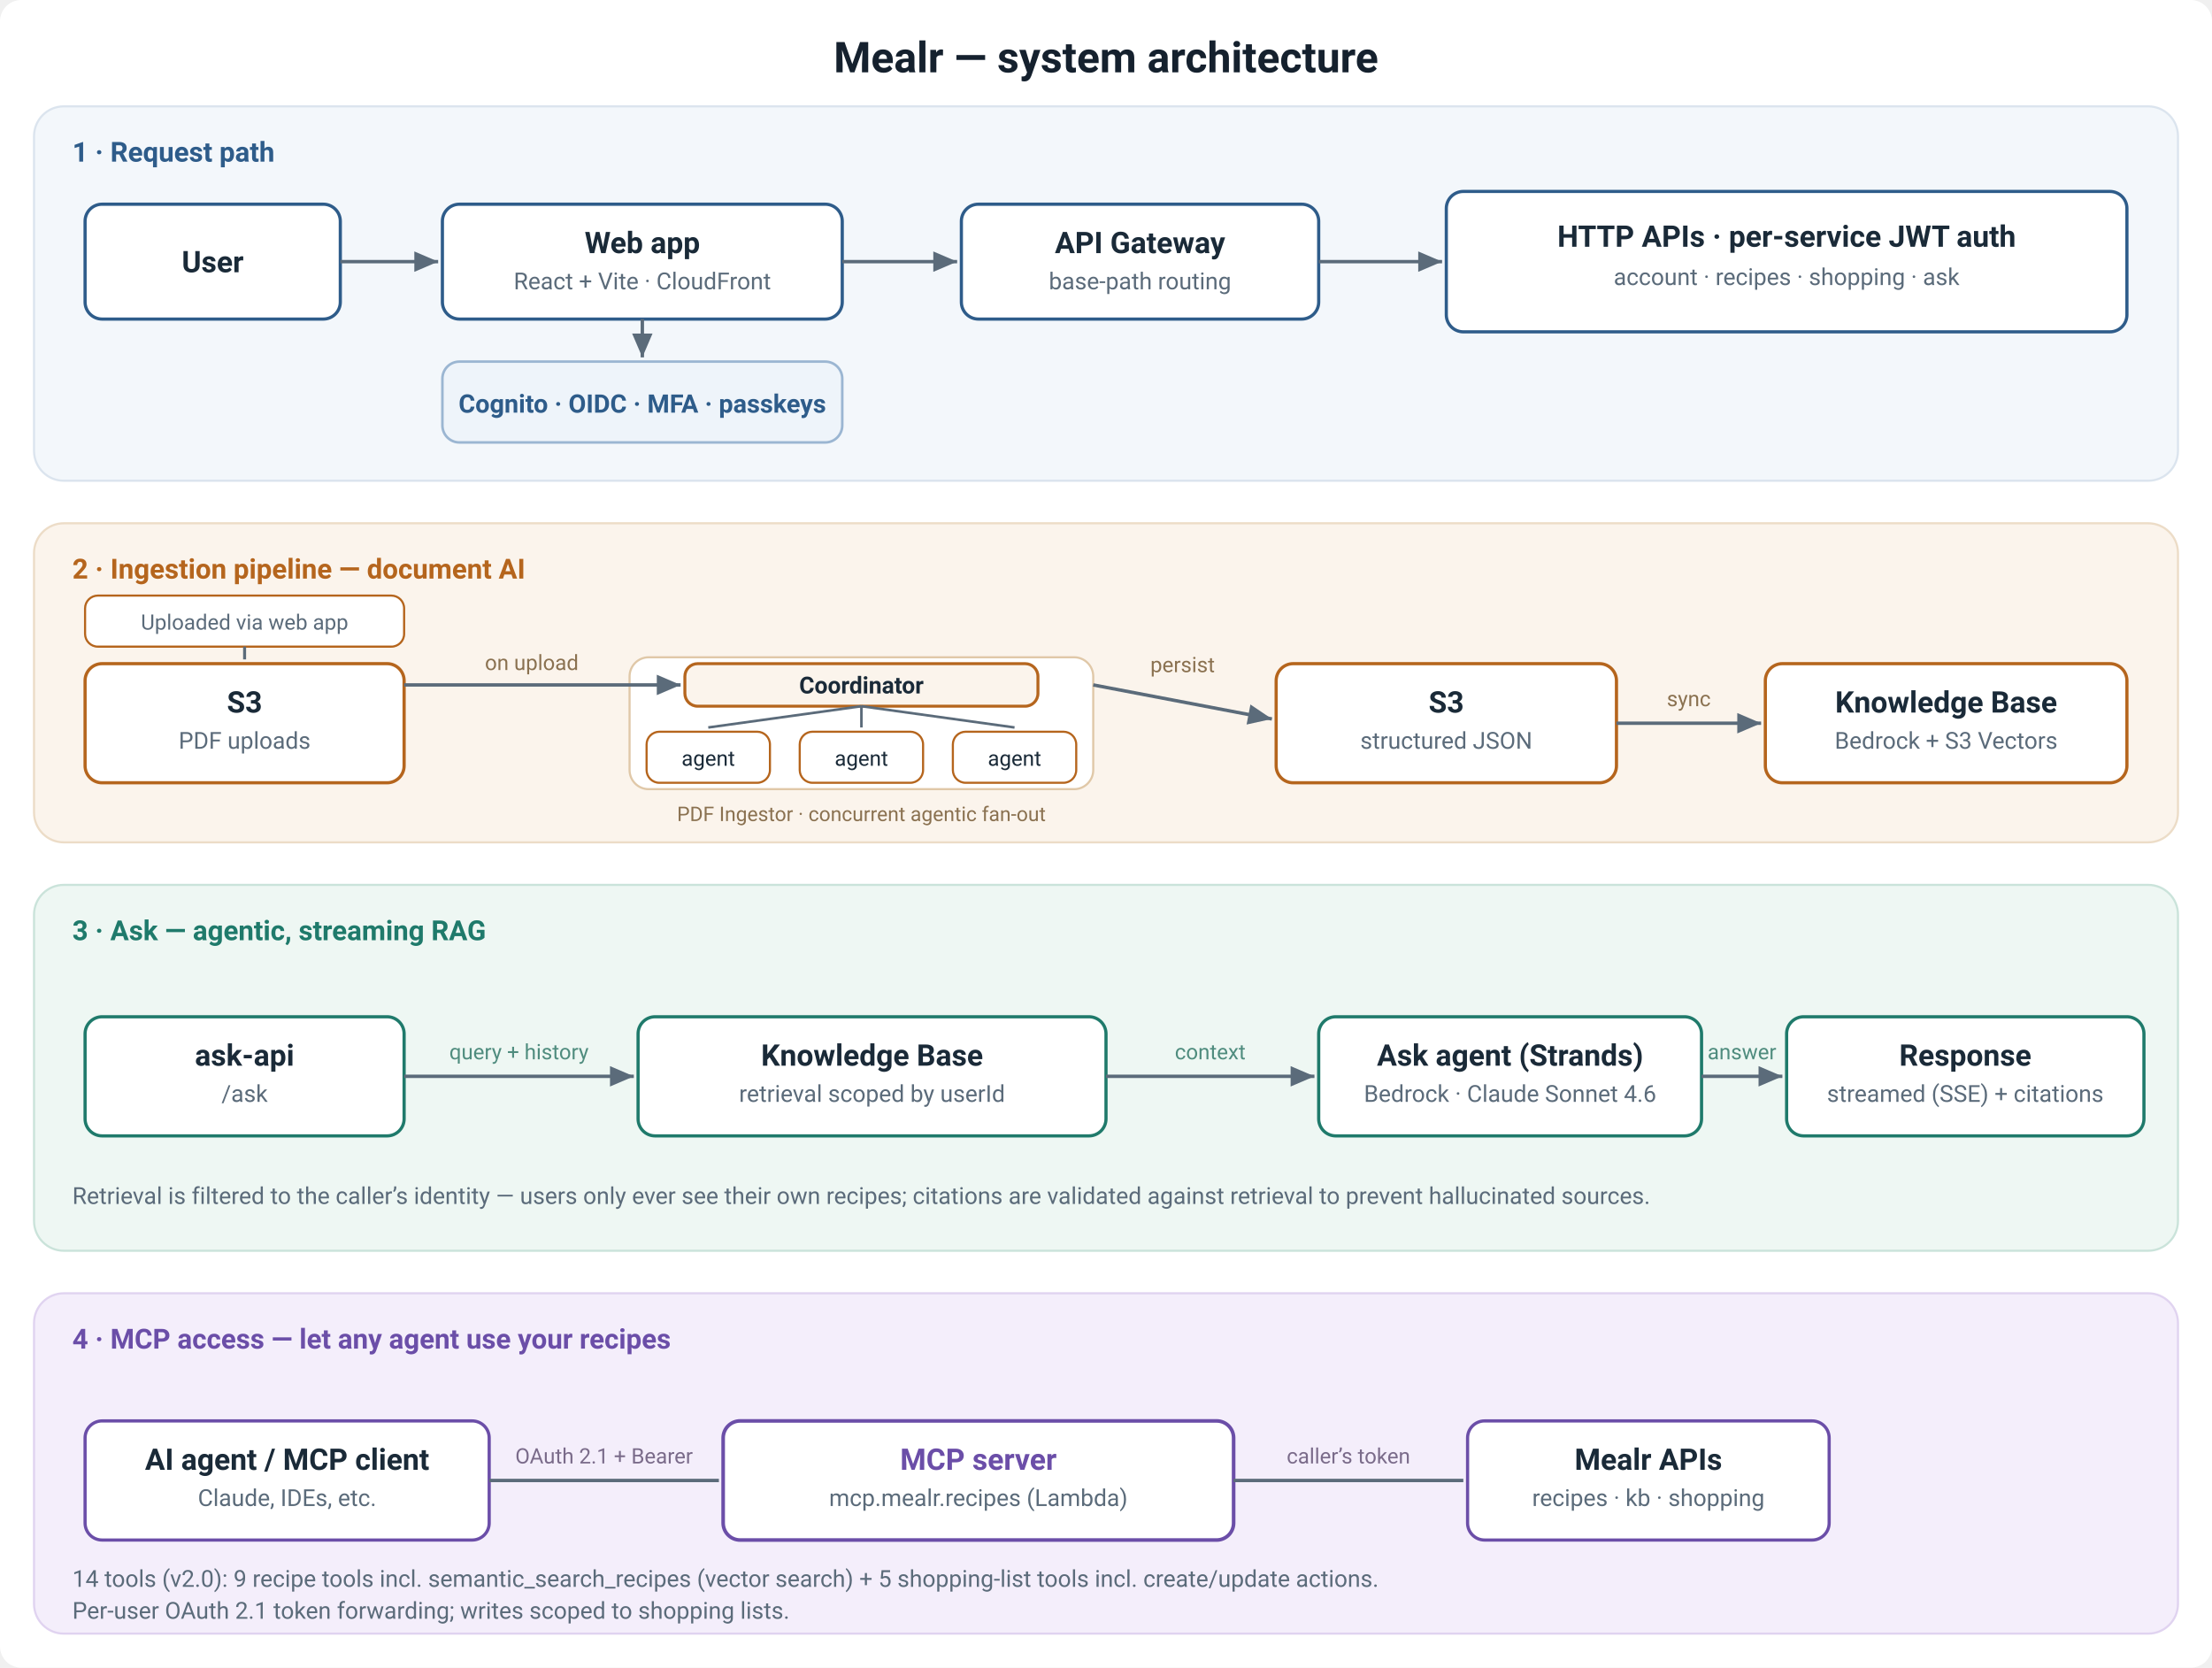
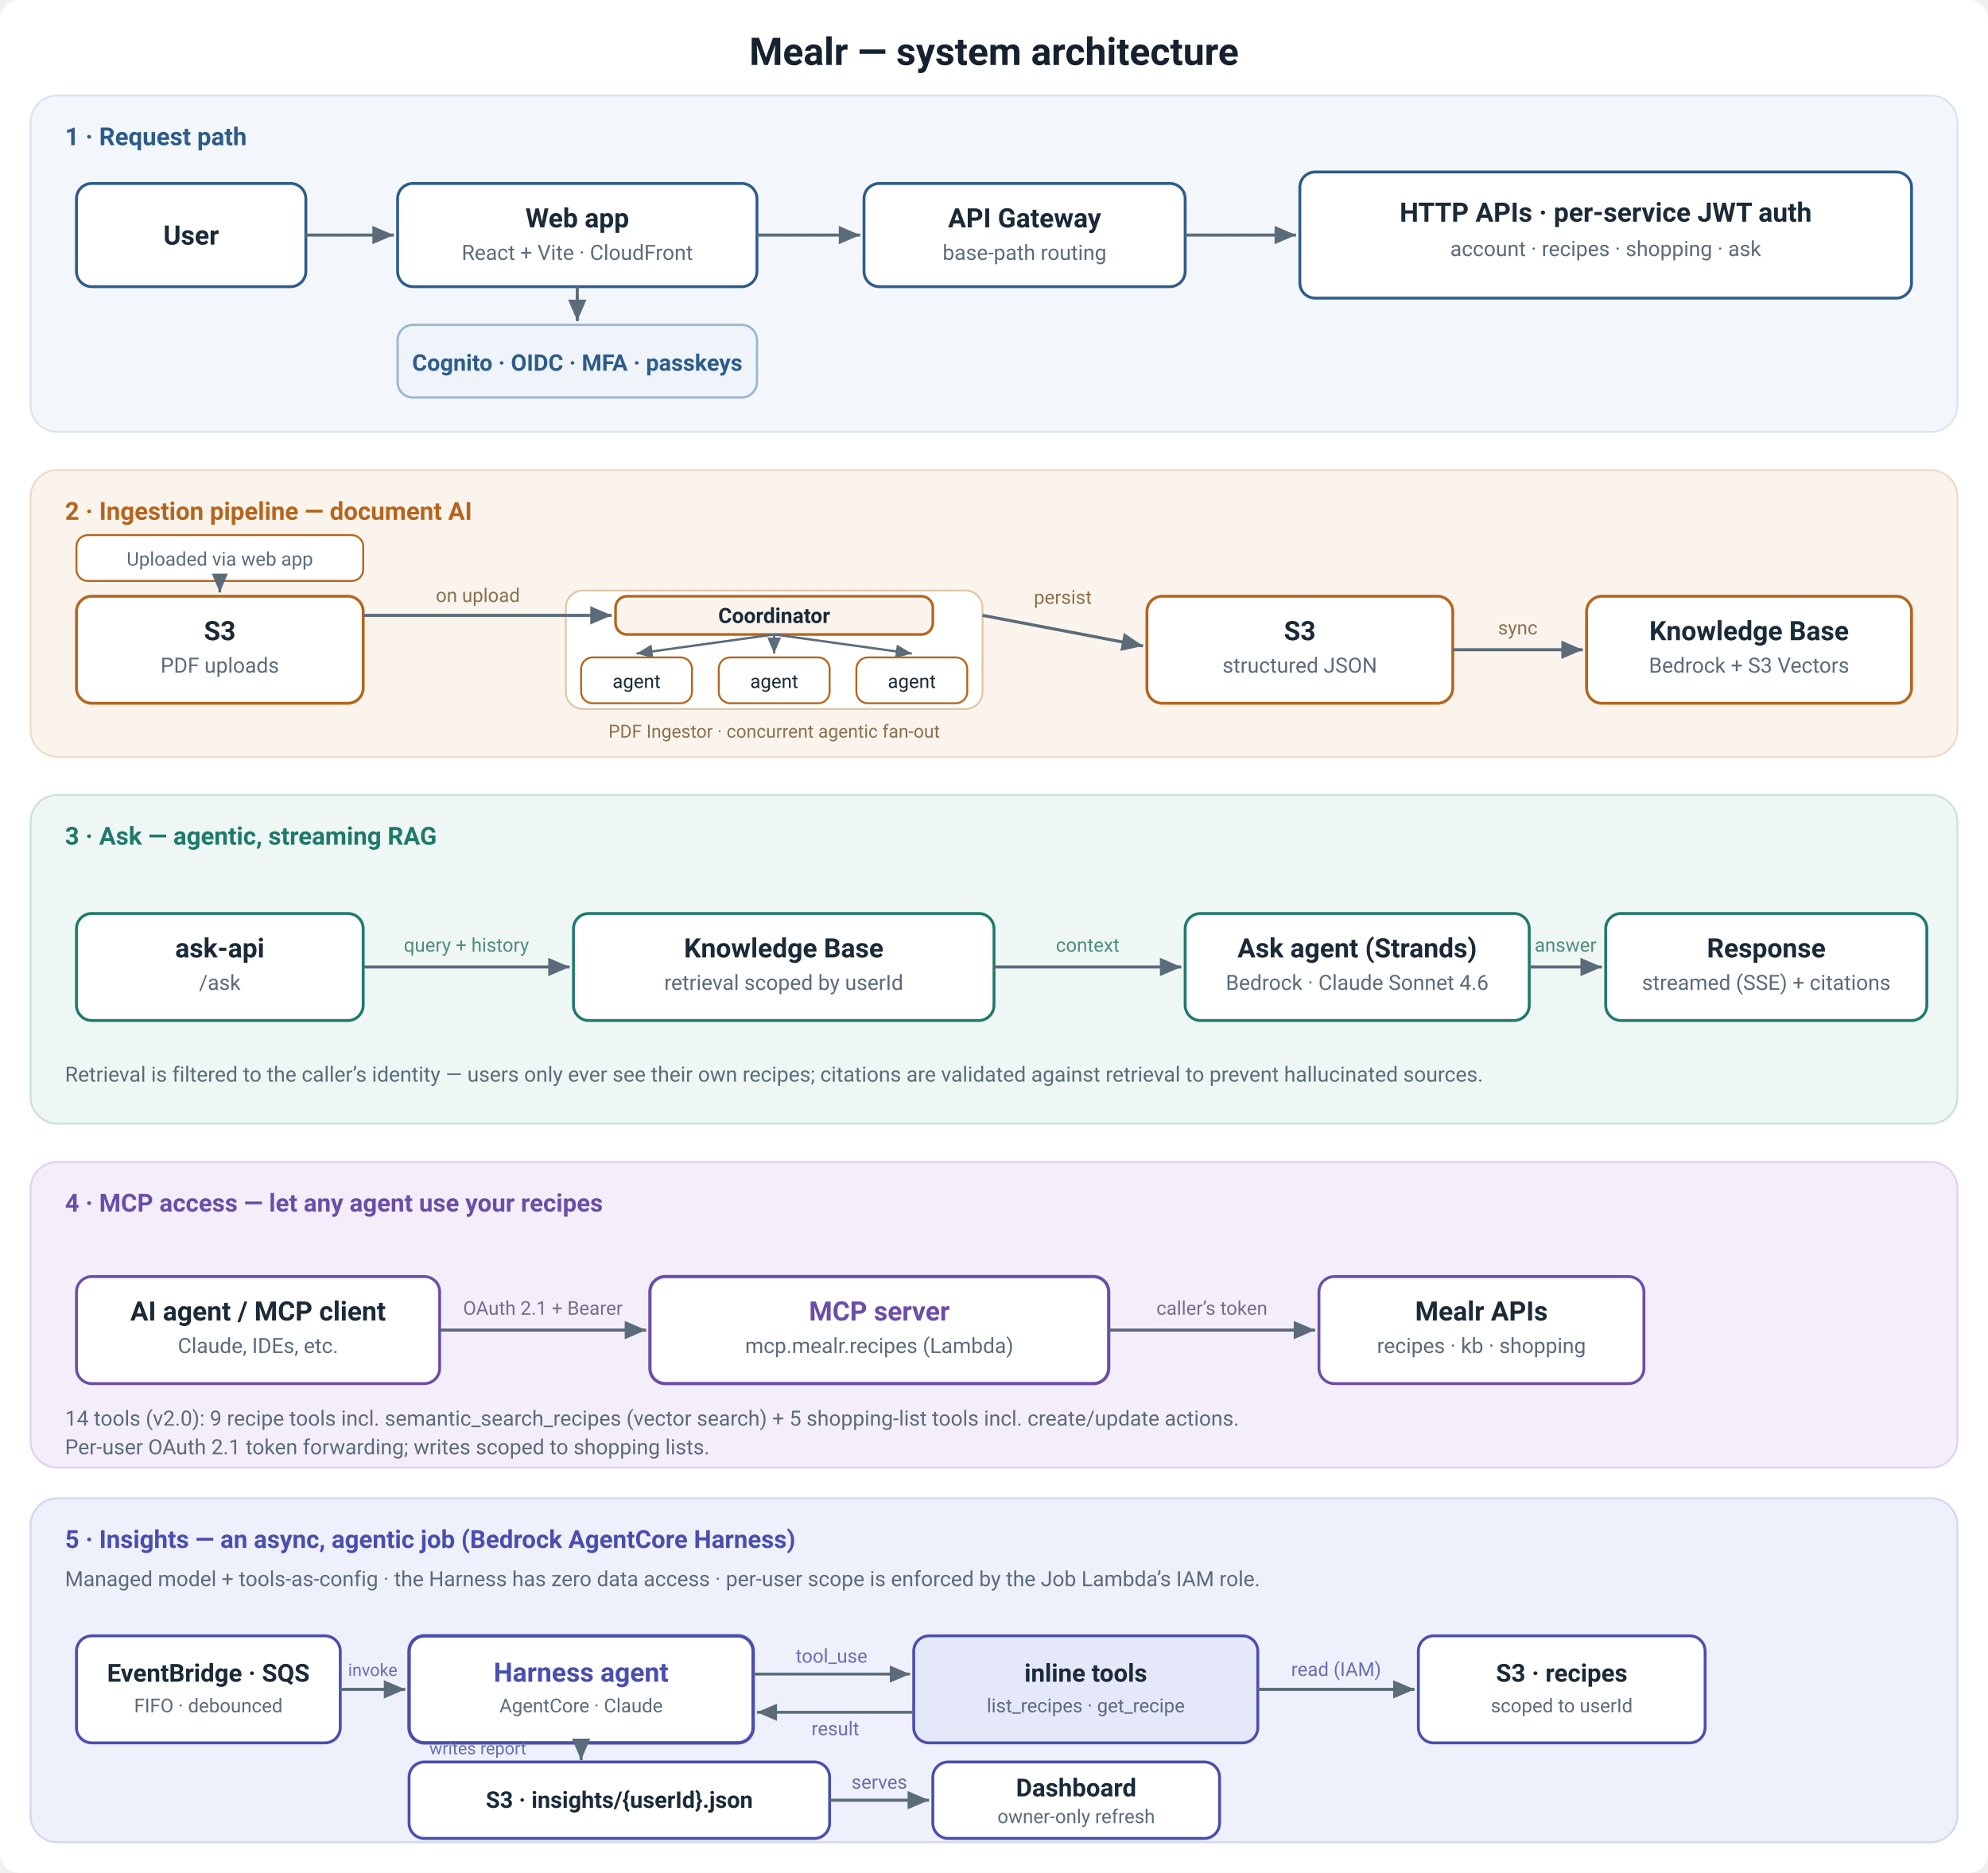
- <svg xmlns="http://www.w3.org/2000/svg" viewBox="0 0 1040 784" font-family="-apple-system, BlinkMacSystemFont, 'Segoe UI', Roboto, Helvetica, Arial, sans-serif">
+ <svg xmlns="http://www.w3.org/2000/svg" viewBox="0 0 1040 980" font-family="-apple-system, BlinkMacSystemFont, 'Segoe UI', Roboto, Helvetica, Arial, sans-serif">
  <defs>
    <marker id="arrow" markerWidth="9" markerHeight="9" refX="7" refY="3" orient="auto" markerUnits="strokeWidth">
      <path d="M0,0 L7,3 L0,6 Z" fill="#5b6b7a" />
    </marker>
+     <marker id="ar" markerWidth="9" markerHeight="9" refX="7" refY="3" orient="auto" markerUnits="strokeWidth">
+       <path d="M0,0 L7,3 L0,6 Z" fill="#5b6b7a" />
+     </marker>
  </defs>
-   <rect x="0" y="0" width="1040" height="784" rx="10" fill="#ffffff" />
+   <rect x="0" y="0" width="1040" height="980" rx="10" fill="#ffffff" />
  <text x="520" y="34" text-anchor="middle" font-size="20" font-weight="700" fill="#15212e">Mealr — system architecture</text>
  <rect x="16" y="50" width="1008" height="176" rx="14" fill="#f3f7fb" stroke="#dbe4ee" />
  <text x="34" y="76" font-size="13" font-weight="700" fill="#2E5C8A">1 · Request path</text>
  <rect x="40" y="96" width="120" height="54" rx="8" fill="#fff" stroke="#2E5C8A" stroke-width="1.5" />
  <text x="100" y="128" text-anchor="middle" font-size="14" font-weight="600" fill="#1a2a38">User</text>
  <rect x="208" y="96" width="188" height="54" rx="8" fill="#fff" stroke="#2E5C8A" stroke-width="1.5" />
  <text x="302" y="119" text-anchor="middle" font-size="14" font-weight="600" fill="#1a2a38">Web app</text>
  <text x="302" y="136" text-anchor="middle" font-size="11" fill="#5b6b7a">React + Vite · CloudFront</text>
  <rect x="452" y="96" width="168" height="54" rx="8" fill="#fff" stroke="#2E5C8A" stroke-width="1.5" />
  <text x="536" y="119" text-anchor="middle" font-size="14" font-weight="600" fill="#1a2a38">API Gateway</text>
  <text x="536" y="136" text-anchor="middle" font-size="11" fill="#5b6b7a">base-path routing</text>
  <rect x="680" y="90" width="320" height="66" rx="8" fill="#fff" stroke="#2E5C8A" stroke-width="1.5" />
  <text x="840" y="116" text-anchor="middle" font-size="14" font-weight="600" fill="#1a2a38">HTTP APIs · per-service JWT auth</text>
  <text x="840" y="134" text-anchor="middle" font-size="11" fill="#5b6b7a">account · recipes · shopping · ask</text>
  <rect x="208" y="170" width="188" height="38" rx="8" fill="#eef4fa" stroke="#9bb6d2" stroke-width="1.2" />
  <text x="302" y="194" text-anchor="middle" font-size="12" font-weight="600" fill="#2E5C8A">Cognito · OIDC · MFA · passkeys</text>
  <line x1="160" y1="123" x2="206" y2="123" stroke="#5b6b7a" stroke-width="1.6" marker-end="url(#arrow)" />
  <line x1="396" y1="123" x2="450" y2="123" stroke="#5b6b7a" stroke-width="1.6" marker-end="url(#arrow)" />
  <line x1="620" y1="123" x2="678" y2="123" stroke="#5b6b7a" stroke-width="1.6" marker-end="url(#arrow)" />
  <line x1="302" y1="150" x2="302" y2="168" stroke="#5b6b7a" stroke-width="1.6" marker-end="url(#arrow)" />
  <rect x="16" y="246" width="1008" height="150" rx="14" fill="#fbf4ec" stroke="#ecdcc7" />
  <text x="34" y="272" font-size="13" font-weight="700" fill="#B5651D">2 · Ingestion pipeline — document AI</text>
  <rect x="40" y="280" width="150" height="24" rx="6" fill="#fff" stroke="#B5651D" />
  <text x="115" y="296" text-anchor="middle" font-size="10" fill="#5b6b7a">Uploaded via web app</text>
  <line x1="115" y1="304" x2="115" y2="310" stroke="#5b6b7a" stroke-width="1.4" marker-end="url(#ar)" />
  <rect x="40" y="312" width="150" height="56" rx="8" fill="#fff" stroke="#B5651D" stroke-width="1.5" />
  <text x="115" y="335" text-anchor="middle" font-size="14" font-weight="600" fill="#1a2a38">S3</text>
  <text x="115" y="352" text-anchor="middle" font-size="11" fill="#5b6b7a">PDF uploads</text>
  <rect x="296" y="309" width="218" height="62" rx="9" fill="#ffffff" stroke="#e0c8a8" />
  <rect x="322" y="312" width="166" height="20" rx="6" fill="#fbf4ec" stroke="#B5651D" stroke-width="1.4" />
  <text x="405" y="326" text-anchor="middle" font-size="11" font-weight="600" fill="#1a2a38">Coordinator</text>
  <line x1="405" y1="332" x2="333" y2="342" stroke="#5b6b7a" stroke-width="1.2" marker-end="url(#ar)" />
  <line x1="405" y1="332" x2="405" y2="342" stroke="#5b6b7a" stroke-width="1.2" marker-end="url(#ar)" />
  <line x1="405" y1="332" x2="477" y2="342" stroke="#5b6b7a" stroke-width="1.2" marker-end="url(#ar)" />
  <rect x="304" y="344" width="58" height="24" rx="6" fill="#fff" stroke="#B5651D" />
  <text x="333" y="360" text-anchor="middle" font-size="10" fill="#1a2a38">agent</text>
  <rect x="376" y="344" width="58" height="24" rx="6" fill="#fff" stroke="#B5651D" />
  <text x="405" y="360" text-anchor="middle" font-size="10" fill="#1a2a38">agent</text>
  <rect x="448" y="344" width="58" height="24" rx="6" fill="#fff" stroke="#B5651D" />
  <text x="477" y="360" text-anchor="middle" font-size="10" fill="#1a2a38">agent</text>
  <text x="405" y="386" text-anchor="middle" font-size="9.5" fill="#8a7150">PDF Ingestor · concurrent agentic fan-out</text>
  <rect x="600" y="312" width="160" height="56" rx="8" fill="#fff" stroke="#B5651D" stroke-width="1.5" />
  <text x="680" y="335" text-anchor="middle" font-size="14" font-weight="600" fill="#1a2a38">S3</text>
  <text x="680" y="352" text-anchor="middle" font-size="11" fill="#5b6b7a">structured JSON</text>
  <rect x="830" y="312" width="170" height="56" rx="8" fill="#fff" stroke="#B5651D" stroke-width="1.5" />
  <text x="915" y="335" text-anchor="middle" font-size="14" font-weight="600" fill="#1a2a38">Knowledge Base</text>
  <text x="915" y="352" text-anchor="middle" font-size="11" fill="#5b6b7a">Bedrock + S3 Vectors</text>
  <line x1="190" y1="322" x2="320" y2="322" stroke="#5b6b7a" stroke-width="1.6" marker-end="url(#arrow)" />
  <text x="250" y="315" text-anchor="middle" font-size="10" fill="#8a7150">on upload</text>
  <line x1="514" y1="322" x2="598" y2="338" stroke="#5b6b7a" stroke-width="1.6" marker-end="url(#arrow)" />
  <text x="556" y="316" text-anchor="middle" font-size="10" fill="#8a7150">persist</text>
  <line x1="760" y1="340" x2="828" y2="340" stroke="#5b6b7a" stroke-width="1.6" marker-end="url(#arrow)" />
  <text x="794" y="332" text-anchor="middle" font-size="10" fill="#8a7150">sync</text>
  <rect x="16" y="416" width="1008" height="172" rx="14" fill="#eef7f3" stroke="#cae3da" />
  <text x="34" y="442" font-size="13" font-weight="700" fill="#1F7A6B">3 · Ask — agentic, streaming RAG</text>
  <rect x="40" y="478" width="150" height="56" rx="8" fill="#fff" stroke="#1F7A6B" stroke-width="1.5" />
  <text x="115" y="501" text-anchor="middle" font-size="14" font-weight="600" fill="#1a2a38">ask-api</text>
  <text x="115" y="518" text-anchor="middle" font-size="11" fill="#5b6b7a">/ask</text>
  <rect x="300" y="478" width="220" height="56" rx="8" fill="#fff" stroke="#1F7A6B" stroke-width="1.5" />
  <text x="410" y="501" text-anchor="middle" font-size="14" font-weight="600" fill="#1a2a38">Knowledge Base</text>
  <text x="410" y="518" text-anchor="middle" font-size="11" fill="#5b6b7a">retrieval scoped by userId</text>
  <rect x="620" y="478" width="180" height="56" rx="8" fill="#fff" stroke="#1F7A6B" stroke-width="1.5" />
  <text x="710" y="501" text-anchor="middle" font-size="14" font-weight="600" fill="#1a2a38">Ask agent (Strands)</text>
  <text x="710" y="518" text-anchor="middle" font-size="11" fill="#5b6b7a">Bedrock · Claude Sonnet 4.6</text>
  <rect x="840" y="478" width="168" height="56" rx="8" fill="#fff" stroke="#1F7A6B" stroke-width="1.5" />
  <text x="924" y="501" text-anchor="middle" font-size="14" font-weight="600" fill="#1a2a38">Response</text>
  <text x="924" y="518" text-anchor="middle" font-size="11" fill="#5b6b7a">streamed (SSE) + citations</text>
  <line x1="190" y1="506" x2="298" y2="506" stroke="#5b6b7a" stroke-width="1.6" marker-end="url(#arrow)" />
  <text x="244" y="498" text-anchor="middle" font-size="10" fill="#4f8c7e">query + history</text>
  <line x1="520" y1="506" x2="618" y2="506" stroke="#5b6b7a" stroke-width="1.6" marker-end="url(#arrow)" />
  <text x="569" y="498" text-anchor="middle" font-size="10" fill="#4f8c7e">context</text>
  <line x1="800" y1="506" x2="838" y2="506" stroke="#5b6b7a" stroke-width="1.6" marker-end="url(#arrow)" />
  <text x="819" y="498" text-anchor="middle" font-size="10" fill="#4f8c7e">answer</text>
  <text x="34" y="566" font-size="11" fill="#5b6b7a">Retrieval is filtered to the caller’s identity — users only ever see their own recipes; citations are validated against retrieval to prevent hallucinated sources.</text>
  <rect x="16" y="608" width="1008" height="160" rx="14" fill="#f4eefb" stroke="#e0d3f0" />
  <text x="34" y="634" font-size="13" font-weight="700" fill="#6b4ea8">4 · MCP access — let any agent use your recipes</text>
  <rect x="40" y="668" width="190" height="56" rx="8" fill="#fff" stroke="#6b4ea8" stroke-width="1.5" />
  <text x="135" y="691" text-anchor="middle" font-size="14" font-weight="600" fill="#1a2a38">AI agent / MCP client</text>
  <text x="135" y="708" text-anchor="middle" font-size="11" fill="#5b6b7a">Claude, IDEs, etc.</text>
  <rect x="340" y="668" width="240" height="56" rx="8" fill="#fff" stroke="#6b4ea8" stroke-width="1.7" />
  <text x="460" y="691" text-anchor="middle" font-size="14" font-weight="600" fill="#6b4ea8">MCP server</text>
  <text x="460" y="708" text-anchor="middle" font-size="11" fill="#5b6b7a">mcp.mealr.recipes (Lambda)</text>
  <rect x="690" y="668" width="170" height="56" rx="8" fill="#fff" stroke="#6b4ea8" stroke-width="1.5" />
  <text x="775" y="691" text-anchor="middle" font-size="14" font-weight="600" fill="#1a2a38">Mealr APIs</text>
  <text x="775" y="708" text-anchor="middle" font-size="11" fill="#5b6b7a">recipes · kb · shopping</text>
  <line x1="230" y1="696" x2="338" y2="696" stroke="#5b6b7a" stroke-width="1.6" marker-end="url(#ar)" />
  <text x="284" y="688" text-anchor="middle" font-size="10" fill="#7a6b8a">OAuth 2.1 + Bearer</text>
  <line x1="580" y1="696" x2="688" y2="696" stroke="#5b6b7a" stroke-width="1.6" marker-end="url(#ar)" />
  <text x="634" y="688" text-anchor="middle" font-size="10" fill="#7a6b8a">caller’s token</text>
  <text x="34" y="746" font-size="11" fill="#5b6b7a">14 tools (v2.0): 9 recipe tools incl. semantic_search_recipes (vector search) + 5 shopping-list tools incl. create/update actions.</text>
  <text x="34" y="761" font-size="11" fill="#5b6b7a">Per-user OAuth 2.1 token forwarding; writes scoped to shopping lists.</text>
+   <rect x="16" y="784" width="1008" height="180" rx="14" fill="#eef0fb" stroke="#d3d7f0" />
+   <text x="34" y="810" font-size="13" font-weight="700" fill="#4a4eae">5 · Insights — an async, agentic job (Bedrock AgentCore Harness)</text>
+   <text x="34" y="830" font-size="11" fill="#5b6b7a">Managed model + tools-as-config · the Harness has zero data access · per-user scope is enforced by the Job Lambda’s IAM role.</text>
+   <rect x="40" y="856" width="138" height="56" rx="8" fill="#fff" stroke="#4a4eae" stroke-width="1.5" />
+   <text x="109" y="880" text-anchor="middle" font-size="13" font-weight="600" fill="#1a2a38">EventBridge · SQS</text>
+   <text x="109" y="896" text-anchor="middle" font-size="10" fill="#5b6b7a">FIFO · debounced</text>
+   <rect x="214" y="856" width="180" height="56" rx="8" fill="#fff" stroke="#4a4eae" stroke-width="1.8" />
+   <text x="304" y="880" text-anchor="middle" font-size="14" font-weight="600" fill="#4a4eae">Harness agent</text>
+   <text x="304" y="896" text-anchor="middle" font-size="10" fill="#5b6b7a">AgentCore · Claude</text>
+   <rect x="478" y="856" width="180" height="56" rx="8" fill="#e5e8f8" stroke="#4a4eae" stroke-width="1.5" />
+   <text x="568" y="880" text-anchor="middle" font-size="13" font-weight="600" fill="#1a2a38">inline tools</text>
+   <text x="568" y="896" text-anchor="middle" font-size="10" fill="#5b6b7a">list_recipes · get_recipe</text>
+   <rect x="742" y="856" width="150" height="56" rx="8" fill="#fff" stroke="#4a4eae" stroke-width="1.5" />
+   <text x="817" y="880" text-anchor="middle" font-size="13" font-weight="600" fill="#1a2a38">S3 · recipes</text>
+   <text x="817" y="896" text-anchor="middle" font-size="10" fill="#5b6b7a">scoped to userId</text>
+   <line x1="178" y1="884" x2="212" y2="884" stroke="#5b6b7a" stroke-width="1.6" marker-end="url(#arrow)" />
+   <text x="195" y="877" text-anchor="middle" font-size="9" fill="#6a6fae">invoke</text>
+   <line x1="394" y1="876" x2="476" y2="876" stroke="#5b6b7a" stroke-width="1.5" marker-end="url(#arrow)" />
+   <text x="435" y="870" text-anchor="middle" font-size="10" fill="#6a6fae">tool_use</text>
+   <line x1="478" y1="896" x2="396" y2="896" stroke="#5b6b7a" stroke-width="1.5" marker-end="url(#arrow)" />
+   <text x="437" y="908" text-anchor="middle" font-size="10" fill="#6a6fae">result</text>
+   <line x1="658" y1="884" x2="740" y2="884" stroke="#5b6b7a" stroke-width="1.6" marker-end="url(#arrow)" />
+   <text x="699" y="877" text-anchor="middle" font-size="10" fill="#6a6fae">read (IAM)</text>
+   <line x1="304" y1="912" x2="304" y2="921" stroke="#5b6b7a" stroke-width="1.6" marker-end="url(#arrow)" />
+   <text x="250" y="918" text-anchor="middle" font-size="9" fill="#6a6fae">writes report</text>
+   <rect x="214" y="922" width="220" height="40" rx="8" fill="#fff" stroke="#4a4eae" stroke-width="1.5" />
+   <text x="324" y="946" text-anchor="middle" font-size="12" font-weight="600" fill="#1a2a38">S3 · insights/{userId}.json</text>
+   <rect x="488" y="922" width="150" height="40" rx="8" fill="#fff" stroke="#4a4eae" stroke-width="1.5" />
+   <text x="563" y="940" text-anchor="middle" font-size="13" font-weight="600" fill="#1a2a38">Dashboard</text>
+   <text x="563" y="954" text-anchor="middle" font-size="10" fill="#5b6b7a">owner-only refresh</text>
+   <line x1="434" y1="942" x2="486" y2="942" stroke="#5b6b7a" stroke-width="1.6" marker-end="url(#arrow)" />
+   <text x="460" y="936" text-anchor="middle" font-size="10" fill="#6a6fae">serves</text>
</svg>
